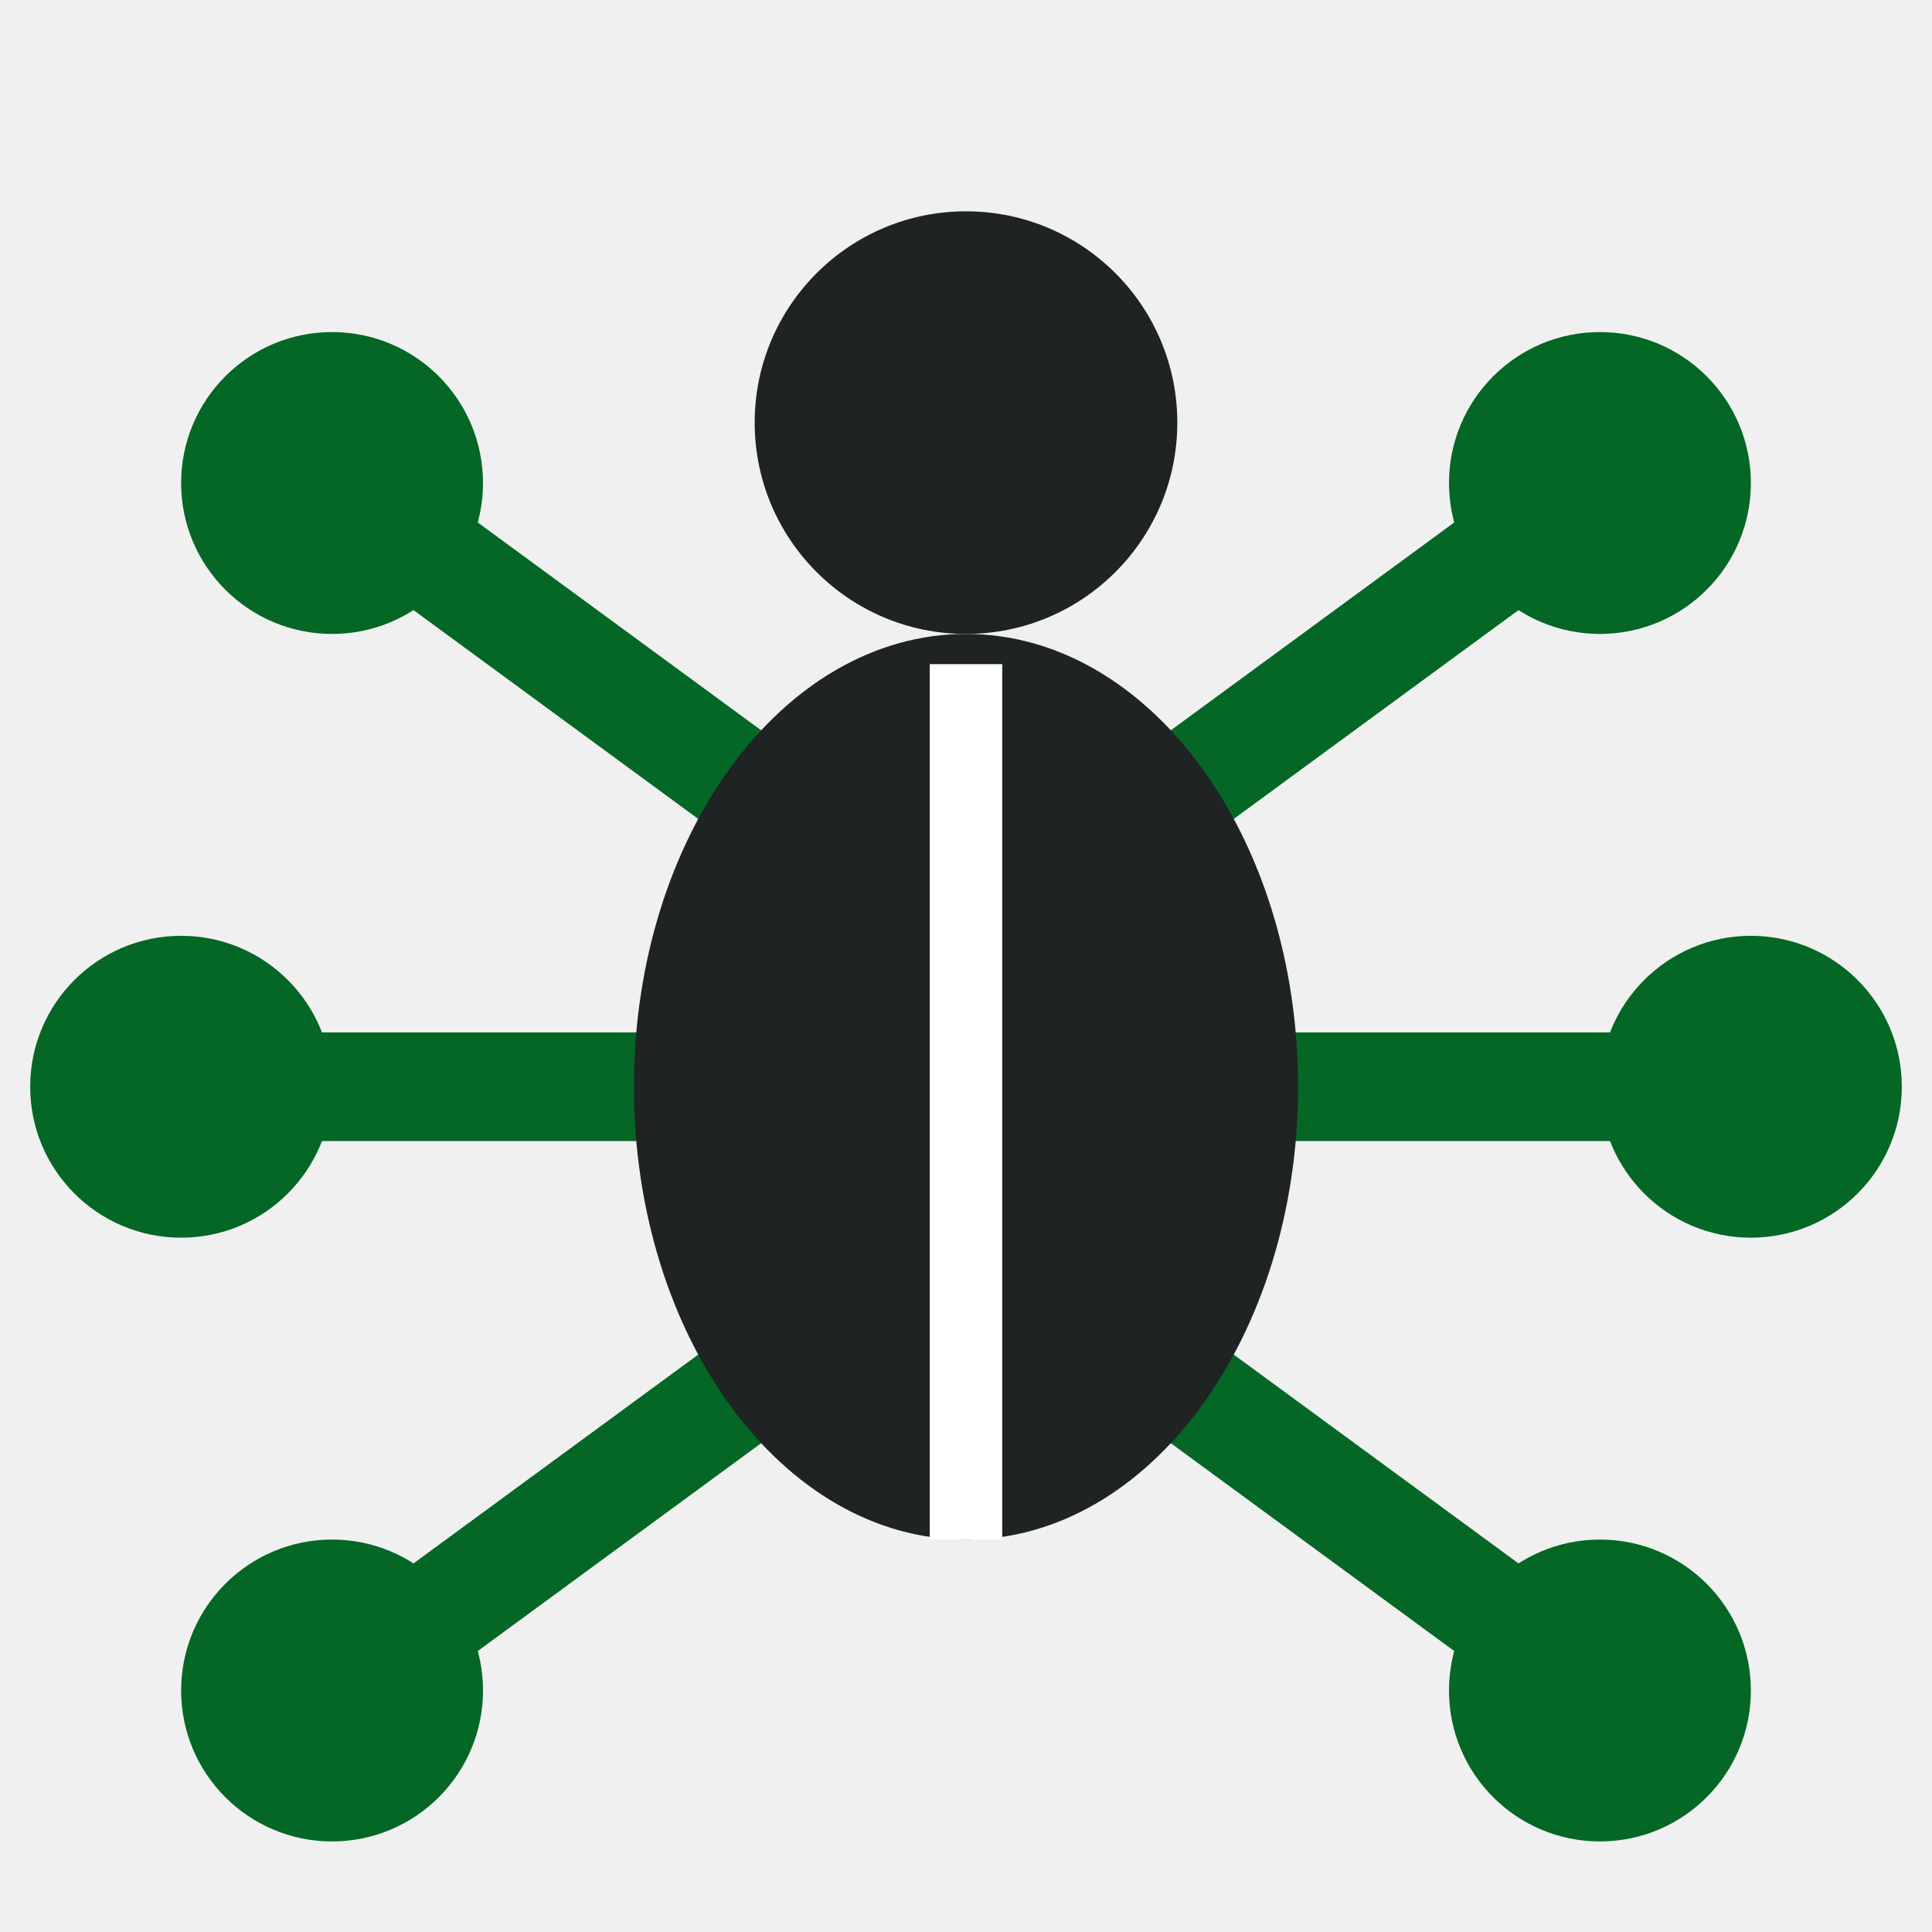
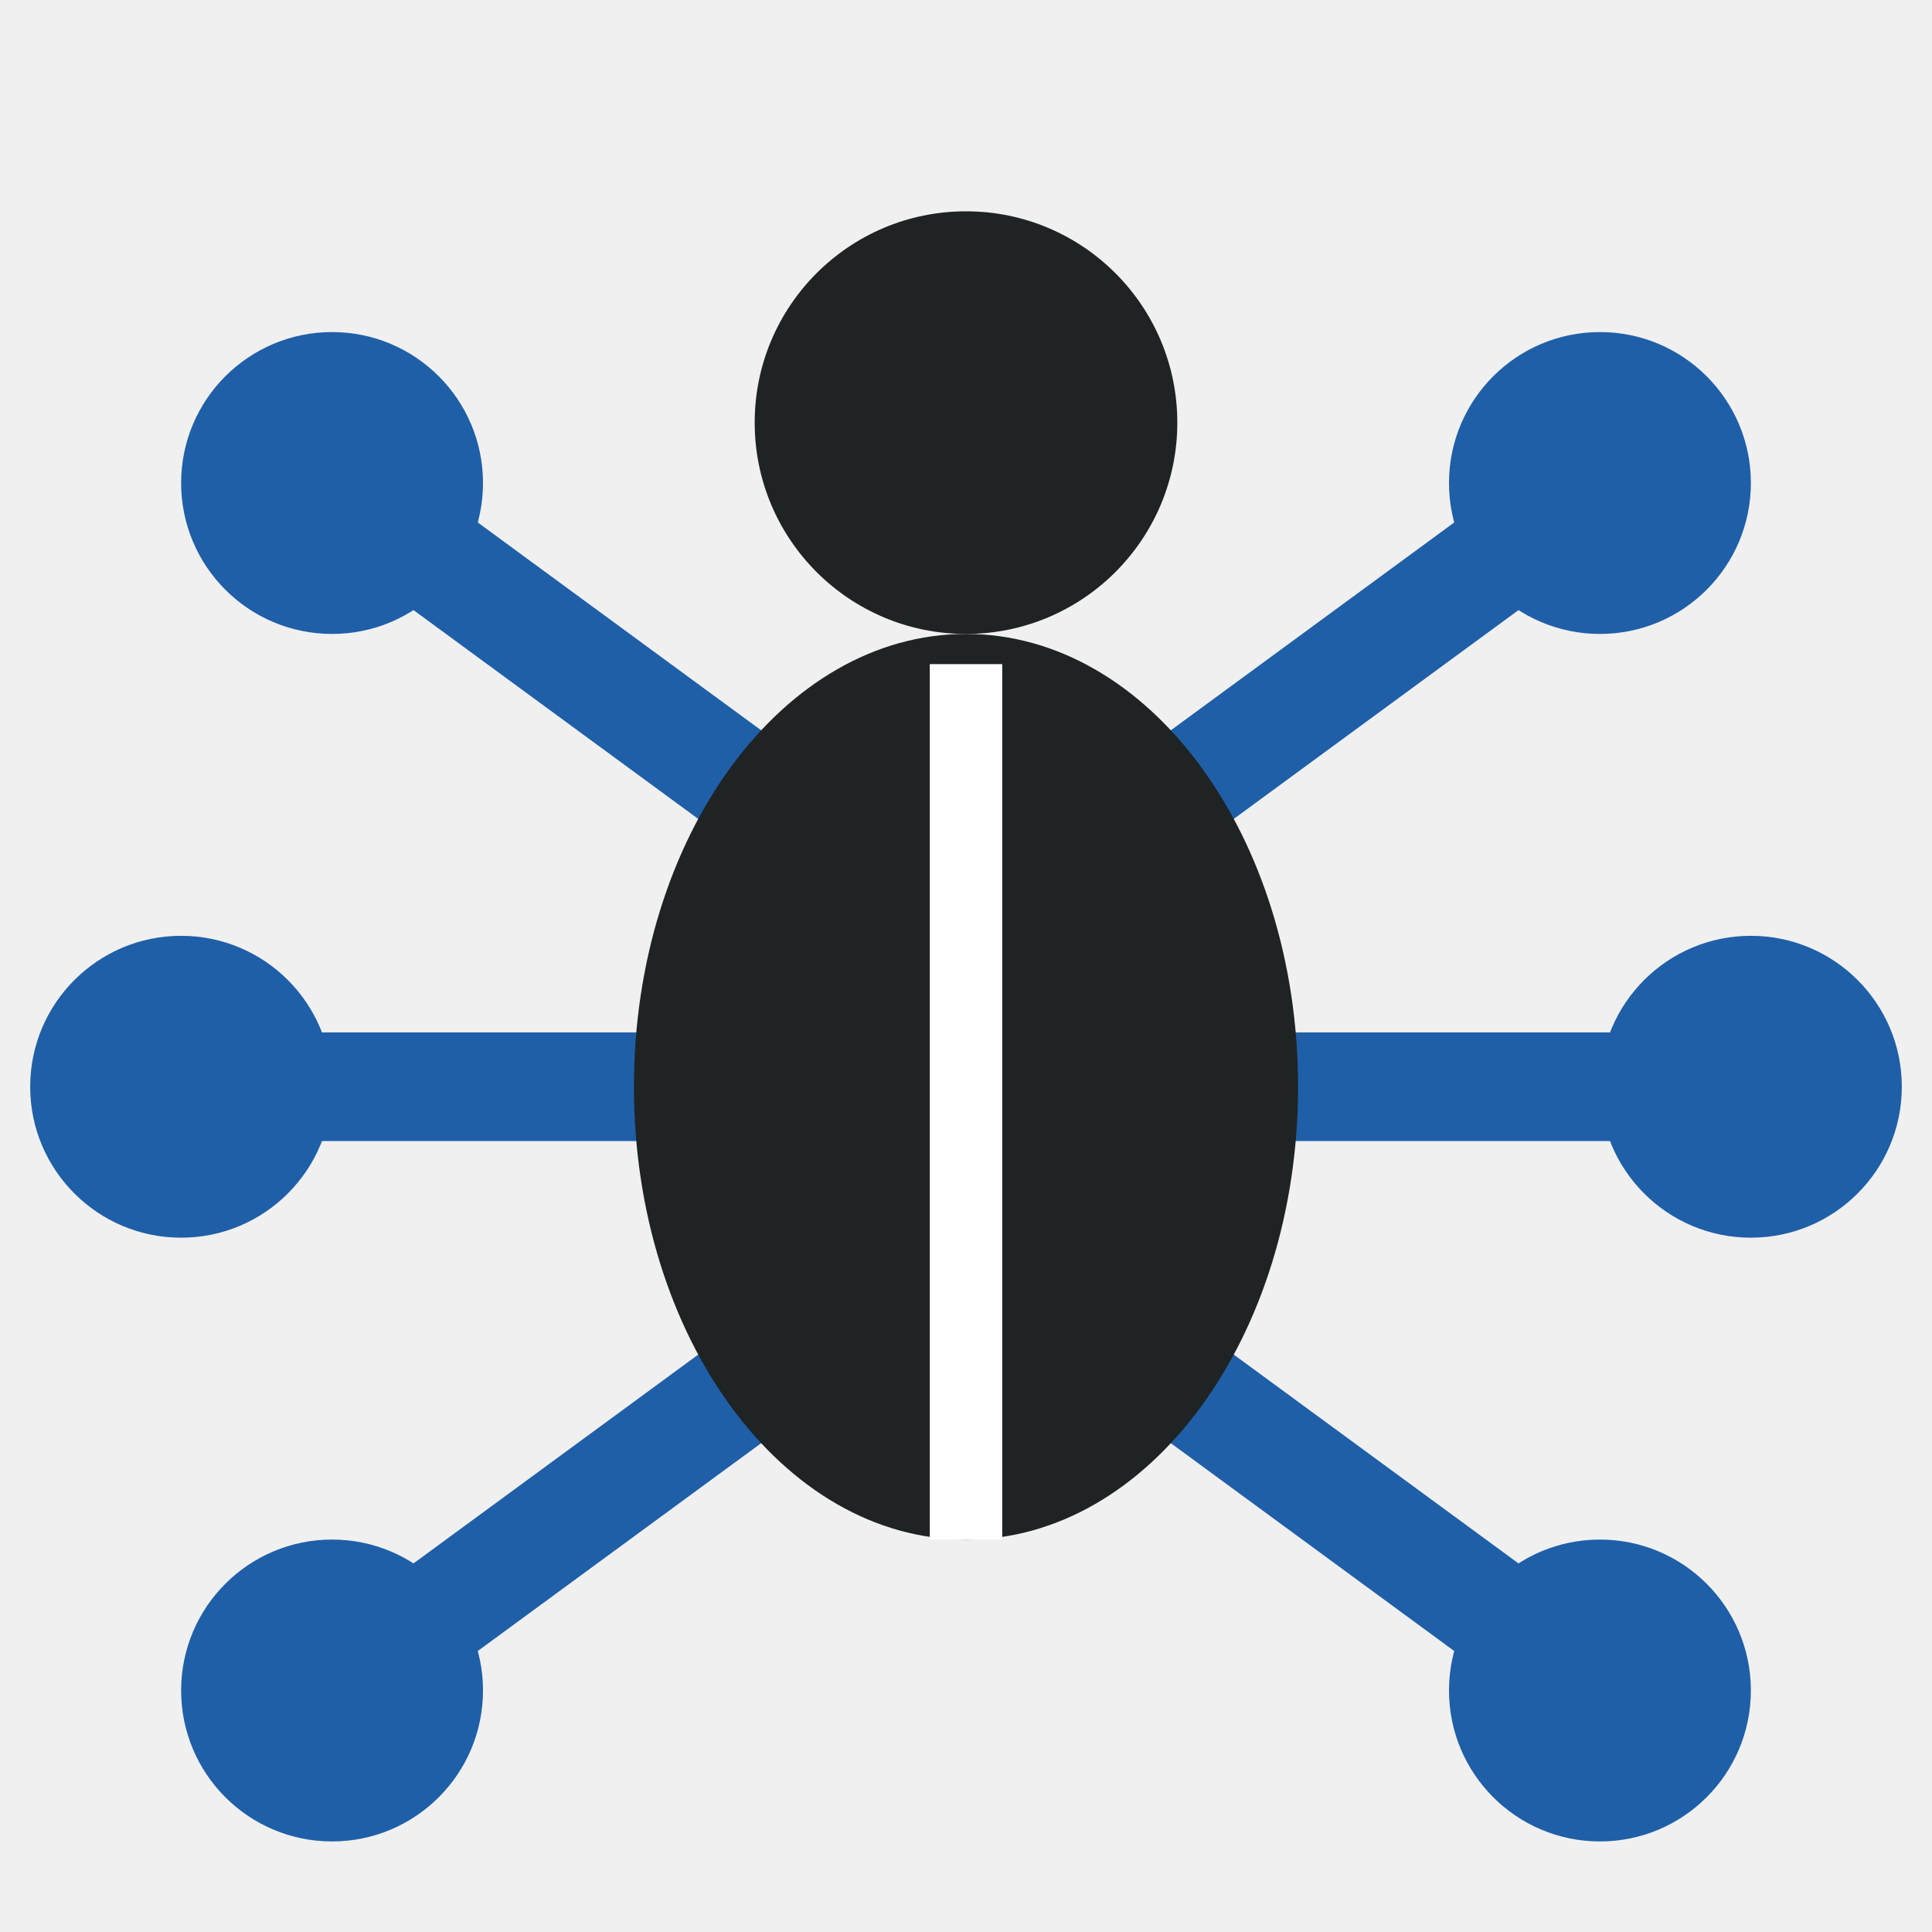
<svg xmlns="http://www.w3.org/2000/svg" viewBox="0 0 64 64" role="img" aria-label="PestHub">
-   <g stroke="#046725" stroke-width="3.6" stroke-linecap="round" fill="none">
+   <g stroke="#1f5fa8" stroke-width="3.6" stroke-linecap="round" fill="none">
    <path d="M26 27 11 16M24 36H6M26 45 11 56M38 27 53 16M40 36H58M38 45 53 56" />
  </g>
-   <g fill="#046725">
+   <g fill="#1f5fa8">
    <circle cx="11" cy="16" r="5" />
    <circle cx="6" cy="36" r="5" />
    <circle cx="11" cy="56" r="5" />
    <circle cx="53" cy="16" r="5" />
    <circle cx="58" cy="36" r="5" />
    <circle cx="53" cy="56" r="5" />
  </g>
  <circle cx="32" cy="14" r="7" fill="#1f2324" />
  <ellipse cx="32" cy="36" rx="11" ry="15" fill="#1f2324" />
  <path d="M32 22V51" stroke="#fff" stroke-width="2.4" />
</svg>
